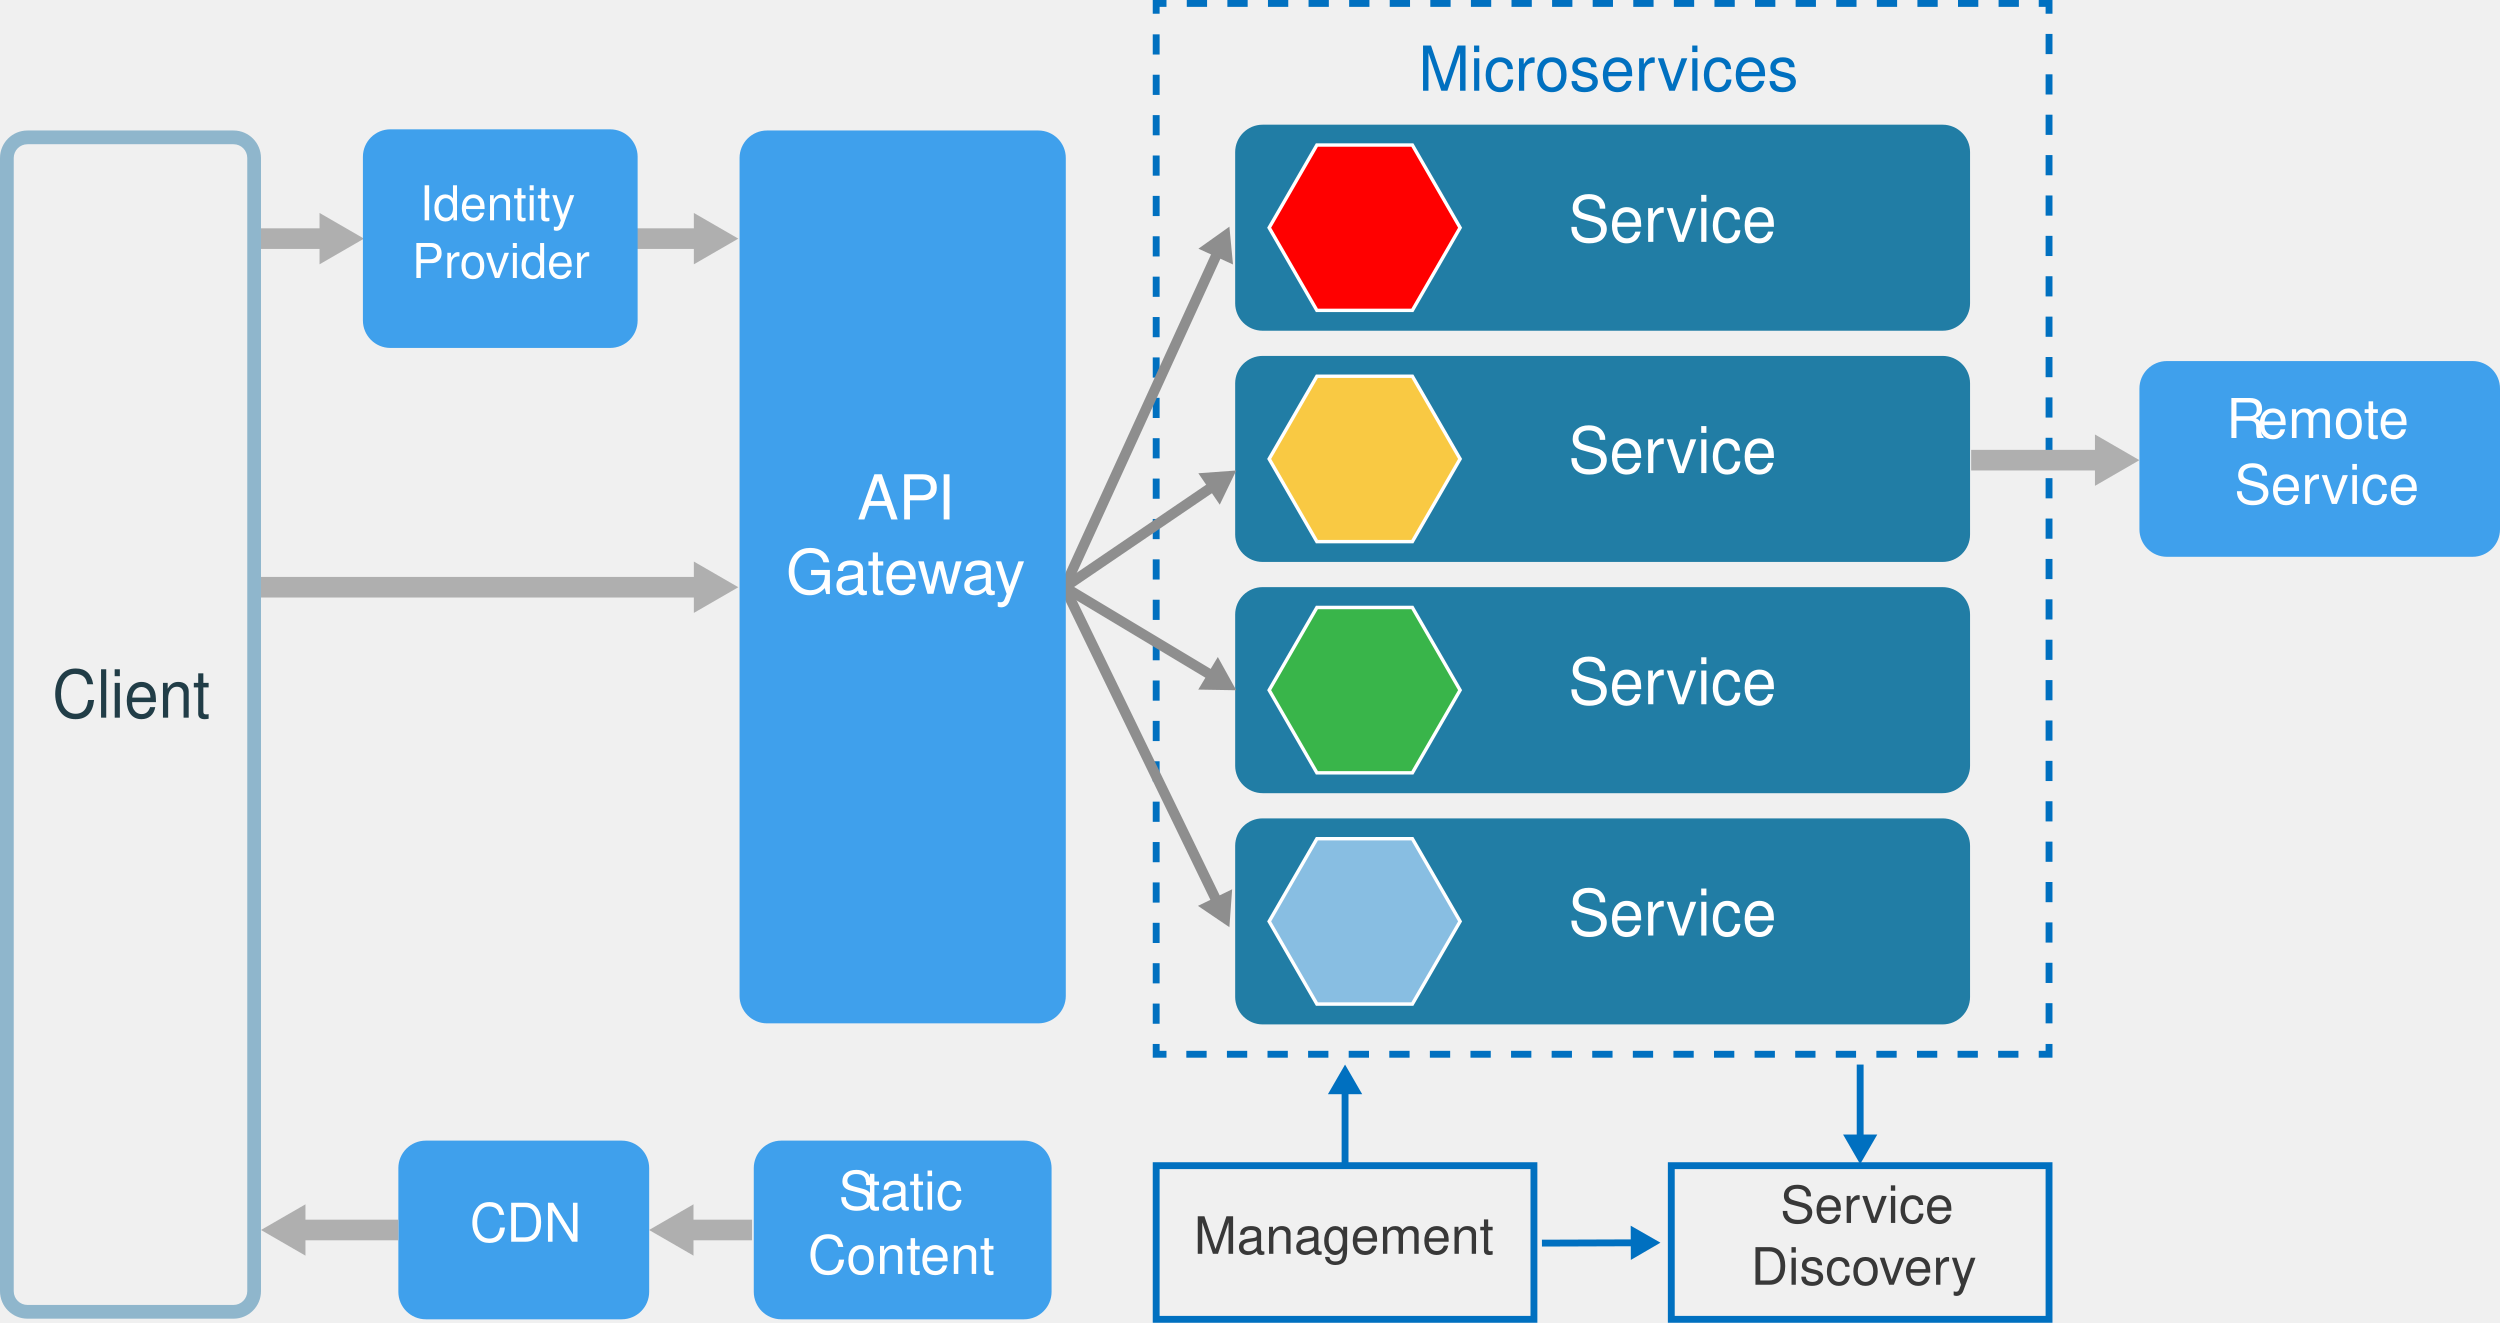
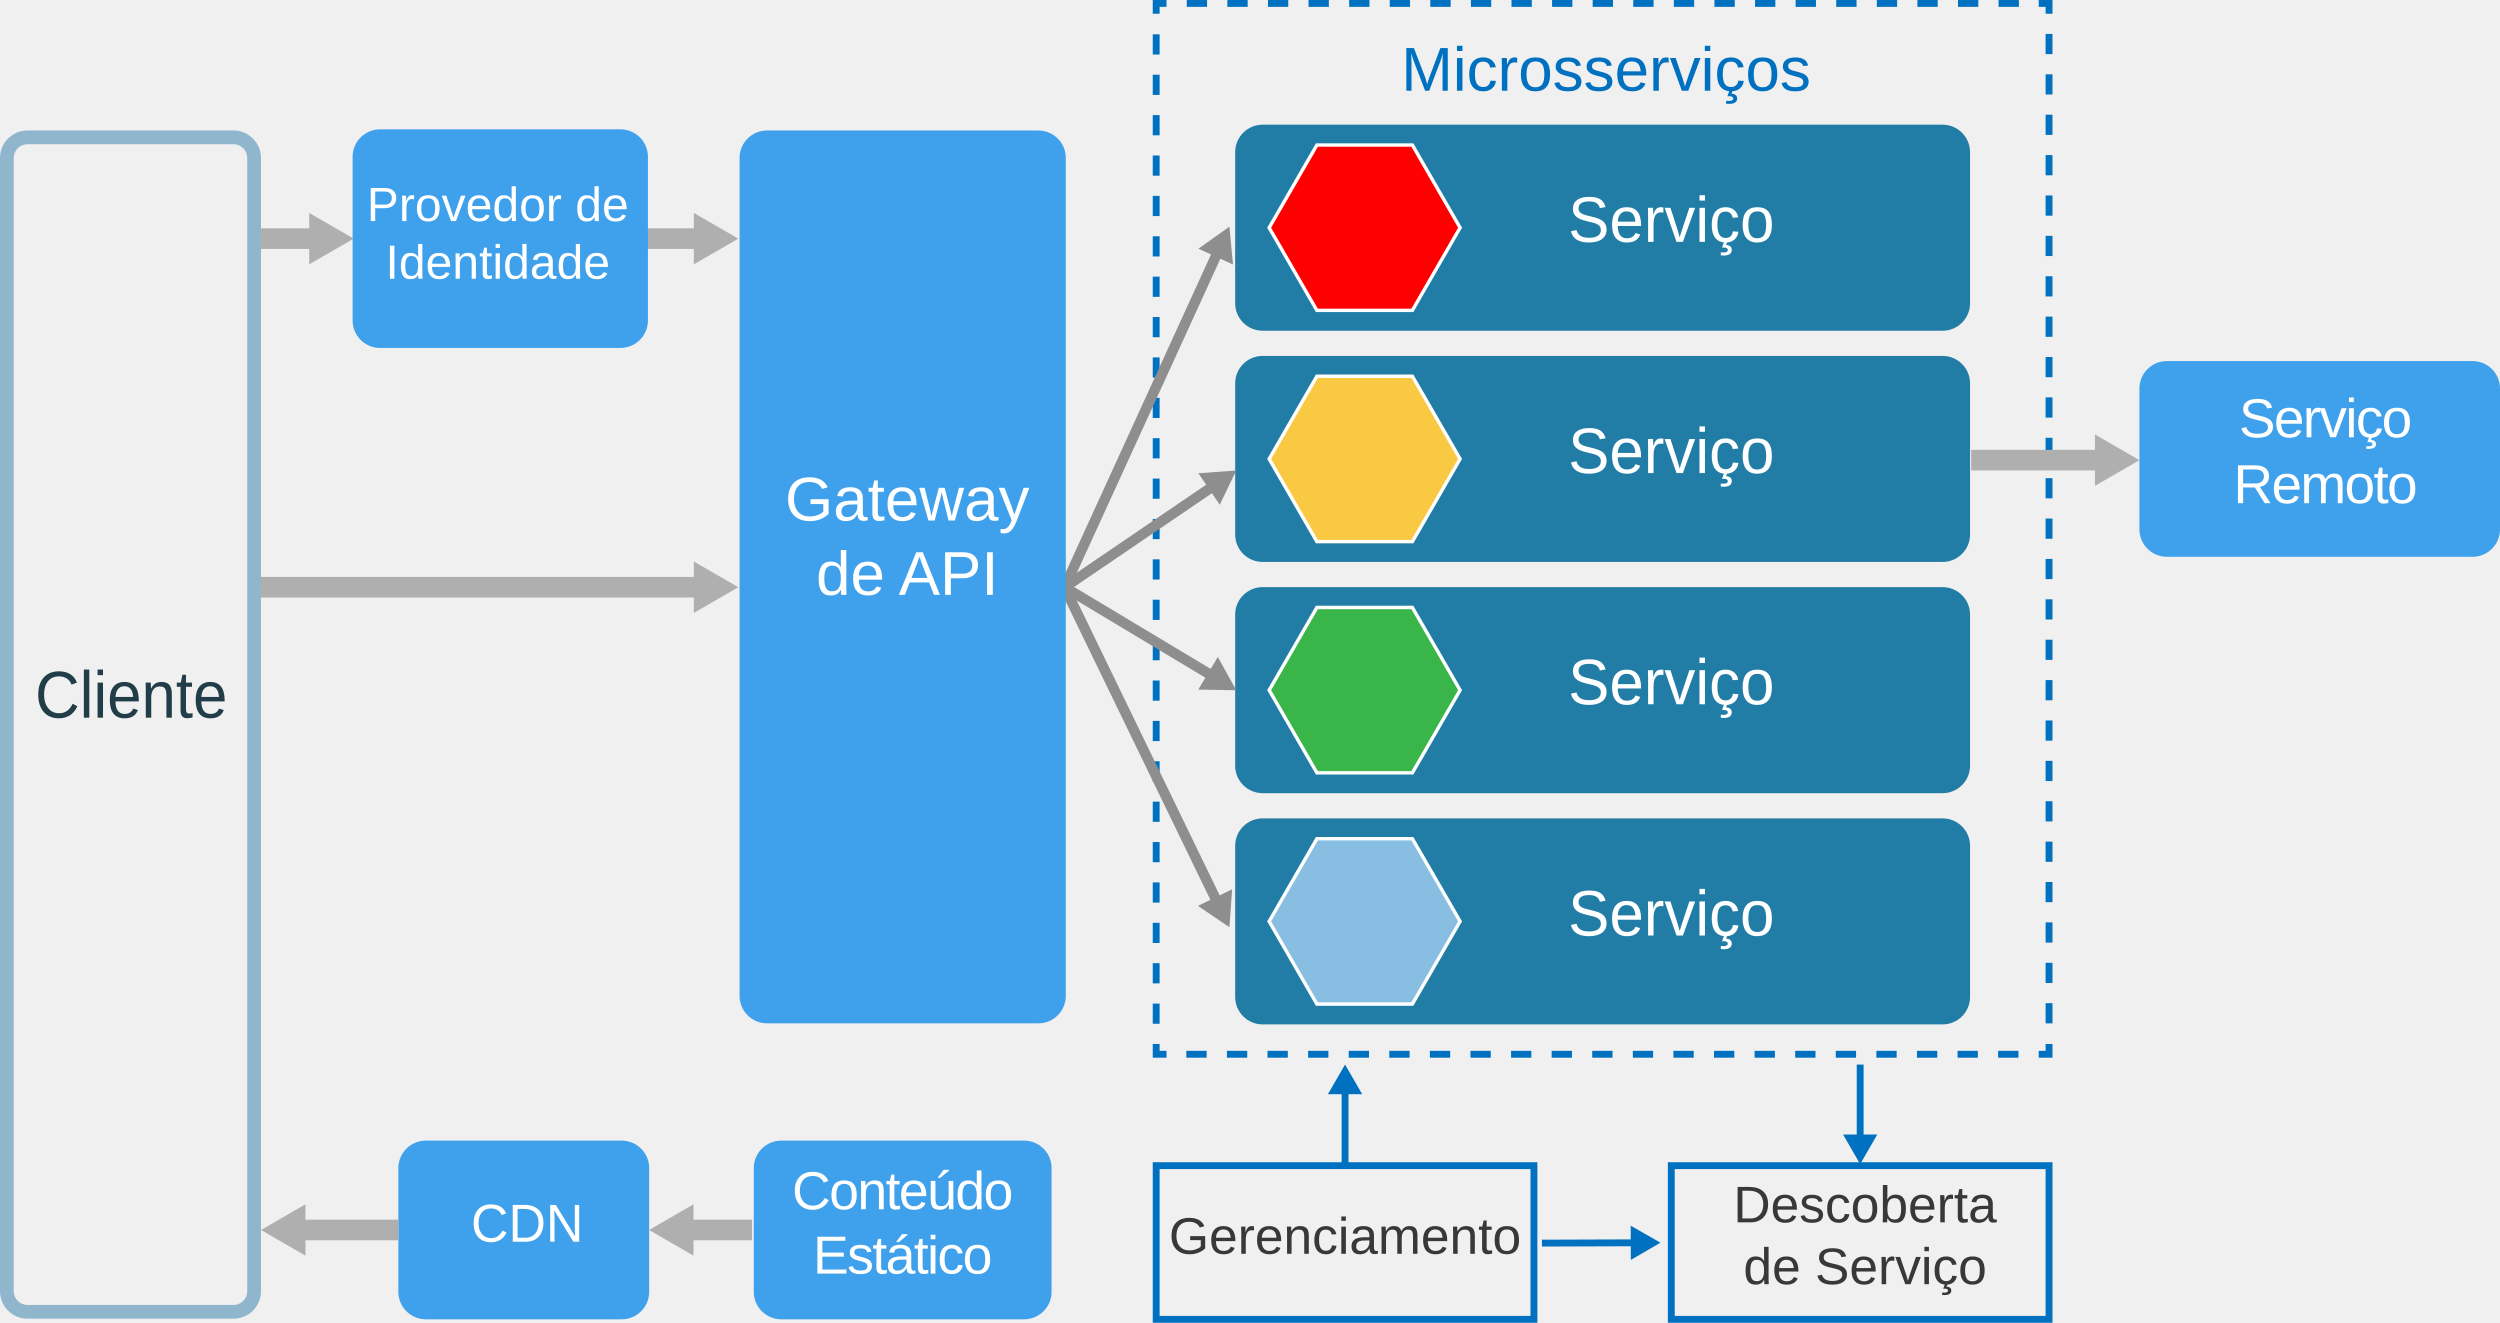
- <svg xmlns="http://www.w3.org/2000/svg" id="Layer_1" data-name="Layer 1" width="728" height="385.19" viewBox="0 0 728 385.19">
+ <svg xmlns="http://www.w3.org/2000/svg" viewBox="0 0 728 385.19">
  <defs>
-     <style>
- text{font-family:segoe-ui_normal,Segoe UI,Segoe,Segoe WP,Helvetica Neue,Helvetica,sans-serif;}.cls-1{fill:#3fa0ec;}.cls-2{font-size:16px;}.cls-10,.cls-2,.cls-23,.cls-24,.cls-27,.cls-6{fill:#fff;}.cls-3{letter-spacing:-0.03em;}.cls-4{fill:#8fb6cc;}.cls-5{font-size:19.34px;fill:#213d47;}.cls-6{font-size:15.58px;}.cls-15,.cls-16,.cls-17,.cls-21,.cls-7{fill:none;}.cls-7{stroke:#afafaf;stroke-width:6px;}.cls-11,.cls-12,.cls-13,.cls-14,.cls-15,.cls-16,.cls-17,.cls-21,.cls-7{stroke-miterlimit:10;}.cls-8{fill:#afafaf;}.cls-9{fill:#217da5;}.cls-10{font-size:18.77px;}.cls-11{fill:red;}.cls-11,.cls-12,.cls-13,.cls-14{stroke:#fff;}.cls-12{fill:#f9c943;}.cls-13{fill:#39b54a;}.cls-14{fill:#88bee2;}.cls-15,.cls-16,.cls-17{stroke:#0070c0;stroke-width:2px;}.cls-16{stroke-dasharray:5.91 5.91;}.cls-17{stroke-dasharray:5.88 5.88;}.cls-18,.cls-23{font-size:18.04px;}.cls-18,.cls-20{fill:#0070c0;}.cls-19{font-size:15px;fill:#383838;}.cls-21{stroke:#8e8e8e;stroke-width:3px;}.cls-22{fill:#8e8e8e;}.cls-24{font-size:15.61px;}.cls-25{letter-spacing:-0.03em;}.cls-26{letter-spacing:0em;}.cls-27{font-size:14px;}</style>
+     <style>.cls-1{fill:#3fa0ec;}.cls-2{fill:#8fb6cc;}.cls-10,.cls-11,.cls-12,.cls-14,.cls-3{fill:none;}.cls-3{stroke:#afafaf;stroke-width:6px;}.cls-10,.cls-11,.cls-12,.cls-14,.cls-3,.cls-6,.cls-7,.cls-8,.cls-9{stroke-miterlimit:10;}.cls-4{fill:#afafaf;}.cls-5{fill:#217da5;}.cls-6{fill:red;}.cls-6,.cls-7,.cls-8,.cls-9{stroke:#fff;}.cls-7{fill:#f9c943;}.cls-8{fill:#39b54a;}.cls-9{fill:#88bee2;}.cls-10,.cls-11,.cls-12{stroke:#0070c0;stroke-width:2px;}.cls-11{stroke-dasharray:5.91 5.91;}.cls-12{stroke-dasharray:5.88 5.88;}.cls-13,.cls-19{fill:#0070c0;}.cls-14{stroke:#8e8e8e;stroke-width:3px;}.cls-15{fill:#8e8e8e;}.cls-16,.cls-17,.cls-19,.cls-24,.cls-25{isolation:isolate;}.cls-16{font-size:19.34px;fill:#213d47;}.cls-16,.cls-17,.cls-18,.cls-19,.cls-20,.cls-23,.cls-24,.cls-25,.cls-26,.cls-27{font-family:ArialMT, Arial;}.cls-17{font-size:18.77px;}.cls-17,.cls-18,.cls-20,.cls-23,.cls-25,.cls-26{fill:#fff;}.cls-18{font-size:14px;}.cls-19,.cls-20{font-size:18.04px;}.cls-21{letter-spacing:-0.06em;}.cls-22{letter-spacing:0em;}.cls-23{font-size:16px;letter-spacing:-0.03em;}.cls-24,.cls-27{font-size:15px;fill:#383838;}.cls-25{font-size:15.58px;}.cls-26{font-size:15.61px;letter-spacing:-0.03em;}</style>
  </defs>
-   <rect class="cls-1" x="623" y="105.14" width="105" height="57" rx="8" ry="8" />
-   <text class="cls-2" transform="translate(648.29 127.55)">
-     <tspan class="cls-3">R</tspan>
-     <tspan x="9.1" y="0">emote</tspan>
-     <tspan x="2.34" y="19.2">Service</tspan>
-   </text>
-   <path class="cls-4" d="M105,114a4,4,0,0,1,4,4V448a4,4,0,0,1-4,4H45a4,4,0,0,1-4-4V118a4,4,0,0,1,4-4h60m0-4H45a8,8,0,0,0-8,8V448a8,8,0,0,0,8,8h60a8,8,0,0,0,8-8V118a8,8,0,0,0-8-8Z" transform="translate(-37 -72)" />
-   <text class="cls-5" transform="translate(15.22 208.99) scale(0.93 1)">Client</text>
-   <rect class="cls-1" x="116" y="332.15" width="73.04" height="52.03" rx="8" ry="8" />
-   <text class="cls-6" transform="translate(136.82 361.59) scale(0.97 1)">CDN</text>
-   <line class="cls-7" x1="76" y1="171" x2="204.24" y2="171" />
-   <polygon class="cls-8" points="202.05 178.48 215 171 202.05 163.52 202.05 178.48" />
-   <rect class="cls-9" x="359.68" y="36.31" width="214" height="60" rx="8" ry="8" />
-   <text class="cls-10" transform="translate(456.71 70.43) scale(0.96 1)">Service</text>
-   <polygon class="cls-11" points="411.28 42.23 383.48 42.23 369.58 66.31 383.48 90.38 411.28 90.38 425.18 66.31 411.28 42.23" />
-   <rect class="cls-9" x="359.68" y="103.64" width="214" height="60" rx="8" ry="8" />
-   <text class="cls-10" transform="translate(456.71 137.76) scale(0.96 1)">Service</text>
-   <polygon class="cls-12" points="411.28 109.56 383.48 109.56 369.58 133.64 383.48 157.72 411.28 157.72 425.18 133.64 411.28 109.56" />
-   <rect class="cls-9" x="359.68" y="170.97" width="214" height="60" rx="8" ry="8" />
-   <text class="cls-10" transform="translate(456.71 205.09) scale(0.96 1)">Service</text>
-   <polygon class="cls-13" points="411.28 176.9 383.48 176.9 369.58 200.97 383.48 225.05 411.28 225.05 425.18 200.97 411.28 176.9" />
-   <rect class="cls-9" x="359.68" y="238.31" width="214" height="60" rx="8" ry="8" />
-   <text class="cls-10" transform="translate(456.71 272.43) scale(0.96 1)">Service</text>
-   <polygon class="cls-14" points="411.28 244.23 383.48 244.23 369.58 268.31 383.48 292.38 411.28 292.38 425.18 268.31 411.28 244.23" />
-   <polyline class="cls-15" points="596.68 304 596.68 307 593.68 307" />
-   <line class="cls-16" x1="587.77" y1="307" x2="342.63" y2="307" />
-   <polyline class="cls-15" points="339.68 307 336.68 307 336.68 304" />
-   <line class="cls-17" x1="336.68" y1="298.12" x2="336.68" y2="6.94" />
-   <polyline class="cls-15" points="336.68 4 336.68 1 339.68 1" />
-   <line class="cls-16" x1="345.59" y1="1" x2="590.73" y2="1" />
-   <polyline class="cls-15" points="593.68 1 596.68 1 596.68 4" />
-   <line class="cls-17" x1="596.68" y1="9.88" x2="596.68" y2="301.06" />
-   <text class="cls-18" transform="translate(413.03 26.42)">Microservices</text>
-   <text class="cls-19" transform="translate(347.66 365.11)">Management</text>
-   <rect class="cls-15" x="486.68" y="339.44" width="110" height="44.75" />
-   <text class="cls-19" transform="translate(518.42 356.11)">Service<tspan x="-8.56" y="18">Discovery</tspan>
-   </text>
-   <line class="cls-15" x1="449.01" y1="362" x2="476.34" y2="361.9" />
-   <polygon class="cls-20" points="474.9 366.89 483.52 361.87 474.86 356.92 474.9 366.89" />
-   <line class="cls-15" x1="541.68" y1="331.82" x2="541.68" y2="310" />
-   <polygon class="cls-20" points="546.67 330.37 541.68 339 536.7 330.37 546.67 330.37" />
-   <line class="cls-15" x1="391.68" y1="339" x2="391.68" y2="317.18" />
-   <polygon class="cls-20" points="396.67 318.63 391.68 310 386.69 318.63 396.67 318.63" />
-   <rect class="cls-15" x="336.68" y="339.44" width="110" height="44.75" />
-   <line class="cls-21" x1="310" y1="171" x2="354.52" y2="262.83" />
-   <polygon class="cls-22" points="348.84 263.79 358 270 358.8 258.96 348.84 263.79" />
-   <line class="cls-7" x1="574" y1="134" x2="612.24" y2="134" />
-   <polygon class="cls-8" points="610.05 141.48 623 134 610.05 126.52 610.05 141.48" />
-   <line class="cls-21" x1="310" y1="171" x2="354.69" y2="73.24" />
-   <polygon class="cls-22" points="359.05 77.02 358 66 348.98 72.42 359.05 77.02" />
-   <line class="cls-21" x1="310" y1="171" x2="353.41" y2="141.48" />
-   <polygon class="cls-22" points="355.19 146.97 360 137 348.96 137.81 355.19 146.97" />
-   <line class="cls-21" x1="310" y1="171" x2="353.17" y2="196.9" />
-   <polygon class="cls-22" points="348.93 200.81 360 201 354.63 191.32 348.93 200.81" />
-   <rect class="cls-1" x="215.36" y="38" width="95" height="260" rx="8" ry="8" />
-   <text class="cls-23" transform="translate(249.62 151.27)">API<tspan x="-20.75" y="21.65">Gateway</tspan>
-   </text>
-   <rect class="cls-1" x="219.5" y="332.15" width="86.72" height="52.03" rx="8" ry="8" />
-   <text class="cls-24" transform="translate(244.21 352.23)">
-     <tspan class="cls-25">S<tspan class="cls-26" x="7.79" y="0">tatic</tspan>
-     </tspan>
-     <tspan x="-8.96" y="18.73">Content</tspan>
-   </text>
-   <line class="cls-7" x1="86.76" y1="358.17" x2="116" y2="358.17" />
-   <polygon class="cls-8" points="88.95 365.65 76 358.17 88.95 350.69 88.95 365.65" />
-   <line class="cls-7" x1="199.76" y1="358.17" x2="219" y2="358.17" />
-   <polygon class="cls-8" points="201.95 365.65 189 358.17 201.95 350.69 201.95 365.65" />
-   <line class="cls-7" x1="76" y1="69.49" x2="95.24" y2="69.49" />
-   <polygon class="cls-8" points="93.05 76.97 106 69.49 93.05 62.01 93.05 76.97" />
-   <line class="cls-7" x1="185" y1="69.49" x2="204.24" y2="69.49" />
-   <polygon class="cls-8" points="202.05 76.97 215 69.49 202.05 62.01 202.05 76.97" />
-   <rect class="cls-1" x="105.68" y="37.66" width="80" height="63.66" rx="8" ry="8" />
-   <text class="cls-27" transform="translate(122.25 64.16)">Identity<tspan x="-2.29" y="16.8">Provider</tspan>
-   </text>
+   <g id="Shapes">
+     <rect class="cls-1" x="623" y="105.14" width="105" height="57" rx="8" ry="8" />
+     <path class="cls-2" d="M68,42a4,4,0,0,1,4,4V376a4,4,0,0,1-4,4H8a4,4,0,0,1-4-4V46a4,4,0,0,1,4-4H68m0-4H8a8,8,0,0,0-8,8V376a8,8,0,0,0,8,8H68a8,8,0,0,0,8-8V46A8,8,0,0,0,68,38Z" />
+     <rect class="cls-1" x="116" y="332.15" width="73.04" height="52.03" rx="8" ry="8" />
+     <line class="cls-3" x1="76" y1="171" x2="204.24" y2="171" />
+     <polygon class="cls-4" points="202.05 178.48 215 171 202.05 163.52 202.05 178.48" />
+     <rect class="cls-5" x="359.68" y="36.31" width="214" height="60" rx="8" ry="8" />
+     <polygon class="cls-6" points="411.28 42.23 383.48 42.23 369.58 66.31 383.48 90.38 411.28 90.38 425.18 66.31 411.28 42.23" />
+     <rect class="cls-5" x="359.68" y="103.64" width="214" height="60" rx="8" ry="8" />
+     <polygon class="cls-7" points="411.28 109.56 383.48 109.56 369.58 133.64 383.48 157.72 411.28 157.72 425.18 133.64 411.28 109.56" />
+     <rect class="cls-5" x="359.68" y="170.97" width="214" height="60" rx="8" ry="8" />
+     <polygon class="cls-8" points="411.28 176.9 383.48 176.9 369.58 200.97 383.48 225.05 411.28 225.05 425.18 200.97 411.28 176.9" />
+     <rect class="cls-5" x="359.68" y="238.31" width="214" height="60" rx="8" ry="8" />
+     <polygon class="cls-9" points="411.28 244.23 383.48 244.23 369.58 268.31 383.48 292.38 411.28 292.38 425.18 268.31 411.28 244.23" />
+     <polyline class="cls-10" points="596.68 304 596.68 307 593.68 307" />
+     <line class="cls-11" x1="587.77" y1="307" x2="342.63" y2="307" />
+     <polyline class="cls-10" points="339.68 307 336.68 307 336.68 304" />
+     <line class="cls-12" x1="336.68" y1="298.12" x2="336.68" y2="6.94" />
+     <polyline class="cls-10" points="336.68 4 336.68 1 339.68 1" />
+     <line class="cls-11" x1="345.59" y1="1" x2="590.73" y2="1" />
+     <polyline class="cls-10" points="593.68 1 596.68 1 596.68 4" />
+     <line class="cls-12" x1="596.68" y1="9.88" x2="596.68" y2="301.06" />
+     <rect class="cls-10" x="486.68" y="339.44" width="110" height="44.75" />
+     <line class="cls-10" x1="449.01" y1="362" x2="476.34" y2="361.9" />
+     <polygon class="cls-13" points="474.9 366.89 483.52 361.87 474.86 356.92 474.9 366.89" />
+     <line class="cls-10" x1="541.68" y1="331.82" x2="541.68" y2="310" />
+     <polygon class="cls-13" points="546.67 330.37 541.68 339 536.7 330.37 546.67 330.37" />
+     <line class="cls-10" x1="391.68" y1="339" x2="391.68" y2="317.18" />
+     <polygon class="cls-13" points="396.67 318.63 391.68 310 386.69 318.63 396.67 318.63" />
+     <rect class="cls-10" x="336.68" y="339.44" width="110" height="44.75" />
+     <line class="cls-14" x1="310" y1="171" x2="354.52" y2="262.83" />
+     <polygon class="cls-15" points="348.84 263.79 358 270 358.8 258.96 348.84 263.79" />
+     <line class="cls-3" x1="574" y1="134" x2="612.24" y2="134" />
+     <polygon class="cls-4" points="610.05 141.48 623 134 610.05 126.52 610.05 141.48" />
+     <line class="cls-14" x1="310" y1="171" x2="354.69" y2="73.24" />
+     <polygon class="cls-15" points="359.05 77.02 358 66 348.98 72.42 359.05 77.02" />
+     <line class="cls-14" x1="310" y1="171" x2="353.41" y2="141.48" />
+     <polygon class="cls-15" points="355.19 146.97 360 137 348.96 137.81 355.19 146.97" />
+     <line class="cls-14" x1="310" y1="171" x2="353.17" y2="196.9" />
+     <polygon class="cls-15" points="348.93 200.81 360 201 354.63 191.32 348.93 200.81" />
+     <rect class="cls-1" x="215.36" y="38" width="95" height="260" rx="8" ry="8" />
+     <rect class="cls-1" x="219.5" y="332.15" width="86.72" height="52.03" rx="8" ry="8" />
+     <line class="cls-3" x1="86.76" y1="358.17" x2="116" y2="358.17" />
+     <polygon class="cls-4" points="88.95 365.65 76 358.17 88.95 350.69 88.95 365.65" />
+     <line class="cls-3" x1="199.76" y1="358.17" x2="219" y2="358.17" />
+     <polygon class="cls-4" points="201.95 365.65 189 358.17 201.95 350.69 201.95 365.65" />
+     <line class="cls-3" x1="76" y1="69.49" x2="92.24" y2="69.49" />
+     <polygon class="cls-4" points="90.05 76.97 103 69.49 90.05 62.01 90.05 76.97" />
+     <line class="cls-3" x1="185" y1="69.49" x2="204.24" y2="69.49" />
+     <polygon class="cls-4" points="202.05 76.97 215 69.49 202.05 62.01 202.05 76.97" />
+     <rect class="cls-1" x="102.68" y="37.66" width="86" height="63.66" rx="8" ry="8" />
+   </g>
+   <g id="Layer_2" data-name="Layer 2">
+     <text class="cls-16" transform="translate(10.22 208.99) scale(0.93 1)">Cliente</text>
+     <text class="cls-17" transform="translate(456.64 70.43) scale(0.96 1)">Serviço</text>
+     <text class="cls-17" transform="translate(456.64 137.76) scale(0.96 1)">Serviço</text>
+     <text class="cls-17" transform="translate(456.64 205.09) scale(0.96 1)">Serviço</text>
+     <text class="cls-17" transform="translate(456.64 272.43) scale(0.96 1)">Serviço</text>
+     <text class="cls-18" transform="translate(106.81 64.37)">Provedor de <tspan x="5.44" y="16.8">Identidade</tspan>
+     </text>
+     <text class="cls-19" transform="translate(408.04 26.42)">Microsserviços</text>
+     <text class="cls-20" transform="translate(228.6 151.58)">Gateway <tspan x="9.02" y="21.65">de</tspan>
+       <tspan class="cls-21" x="29.08" y="21.65"> </tspan>
+       <tspan class="cls-22" x="33.1" y="21.65">API</tspan>
+     </text>
+     <text class="cls-23" transform="translate(651.96 127.33)">Serviço <tspan x="-1.58" y="19.2">Remoto</tspan>
+     </text>
+     <text class="cls-24" transform="translate(340.4 365.11)">Gerenciamento</text>
+     <text class="cls-25" transform="translate(137.15 361.59) scale(0.97 1)">CDN</text>
+     <text class="cls-26" transform="translate(230.65 352.14)">Conteúdo <tspan x="6.09" y="18.73">Estático</tspan>
+     </text>
+     <text class="cls-27" transform="translate(504.76 355.95)">Descoberta <tspan x="2.92" y="18">de Serviço</tspan>
+     </text>
+   </g>
</svg>
